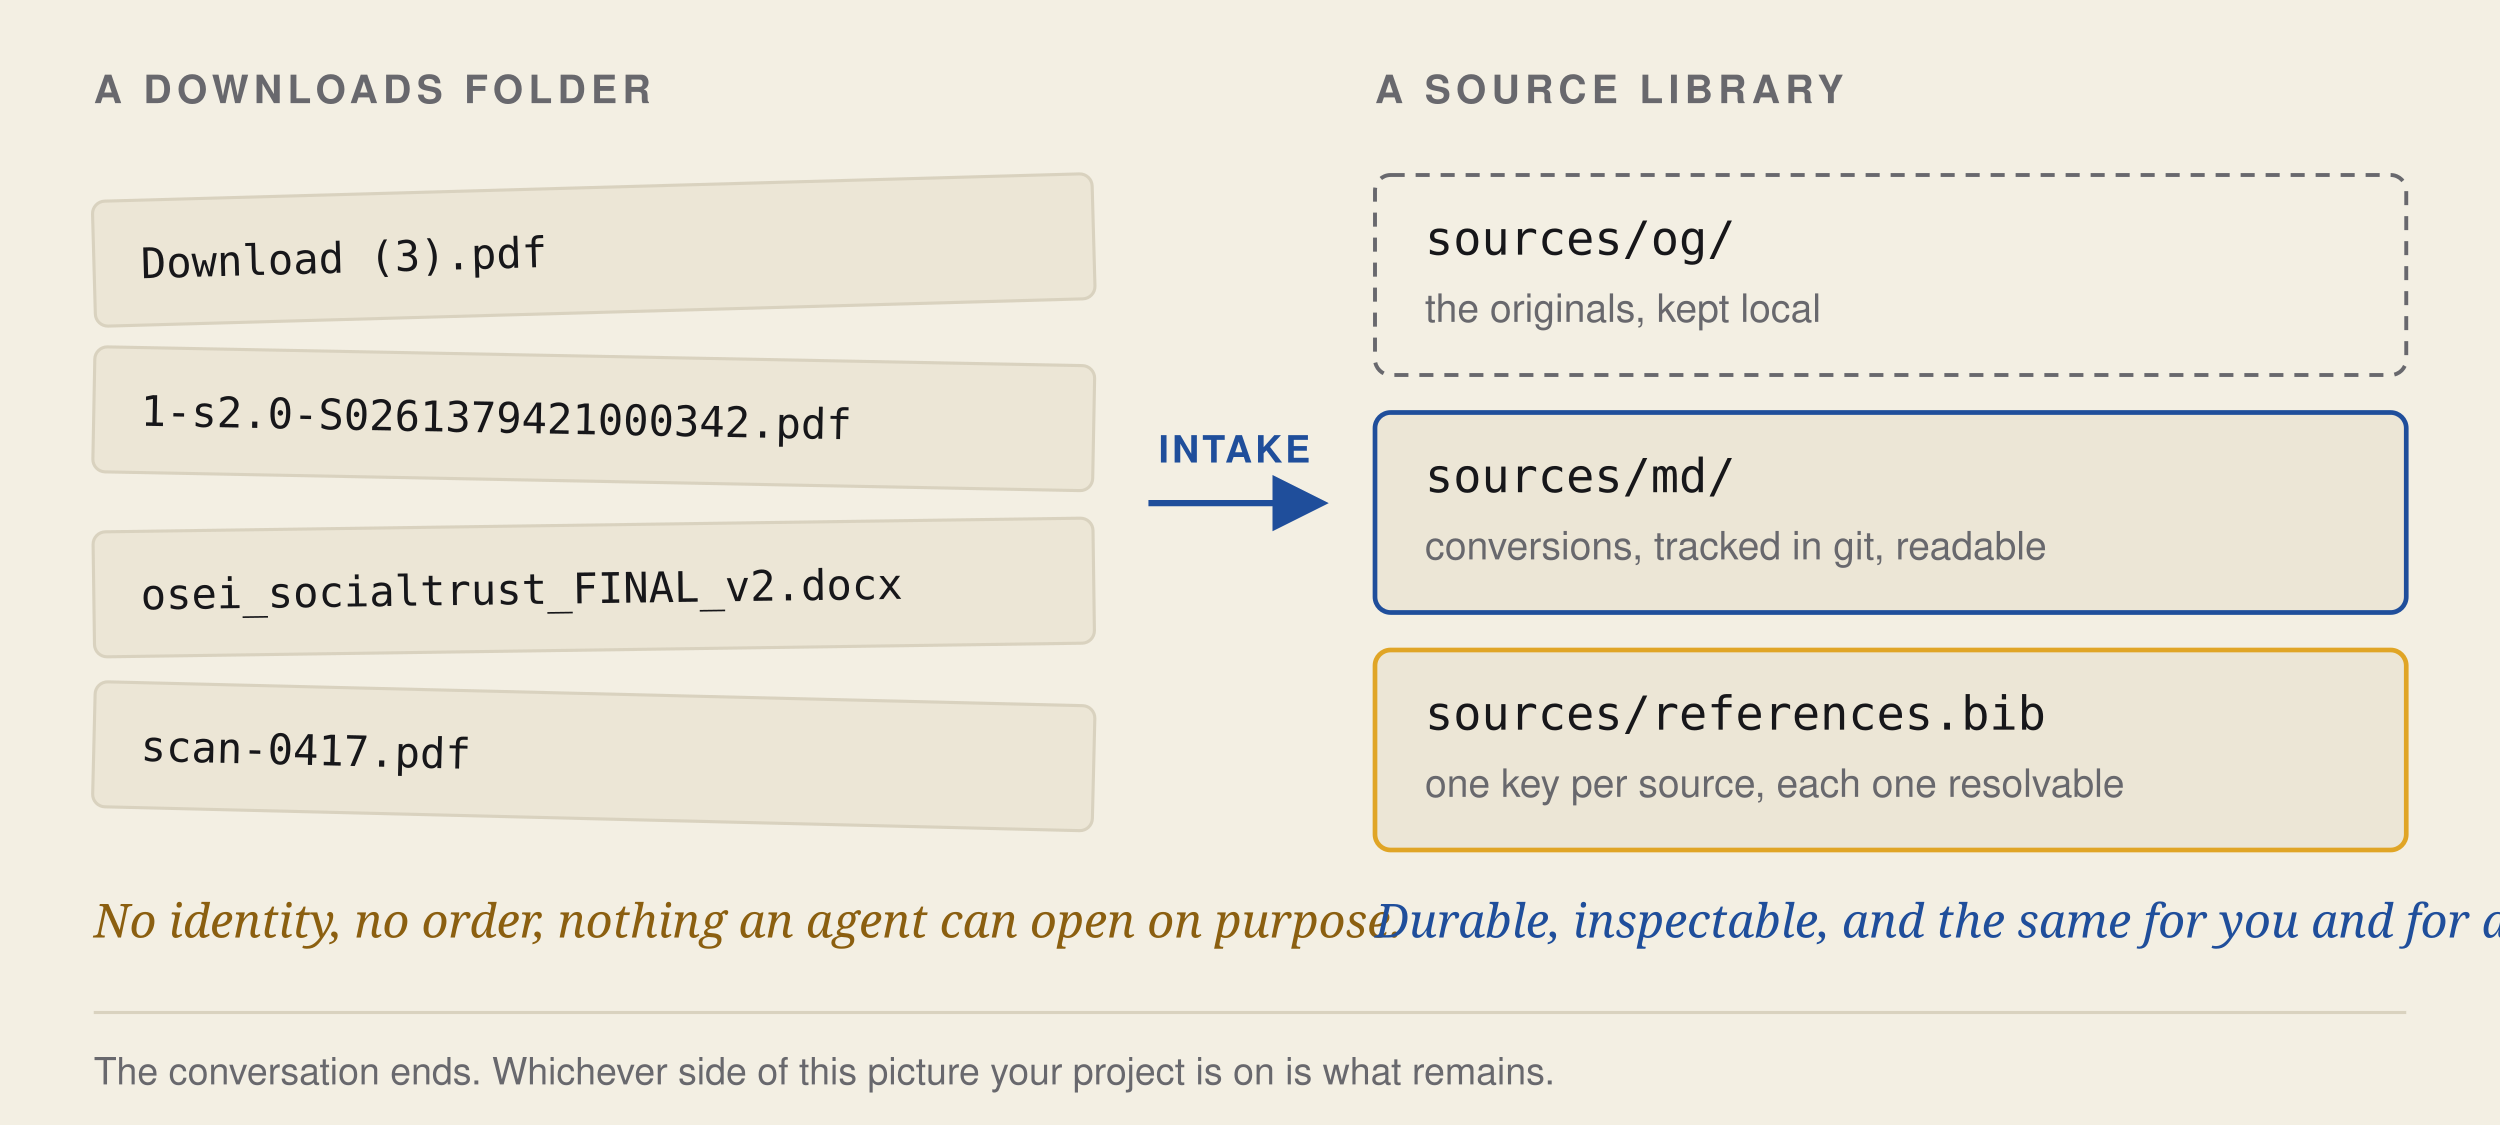
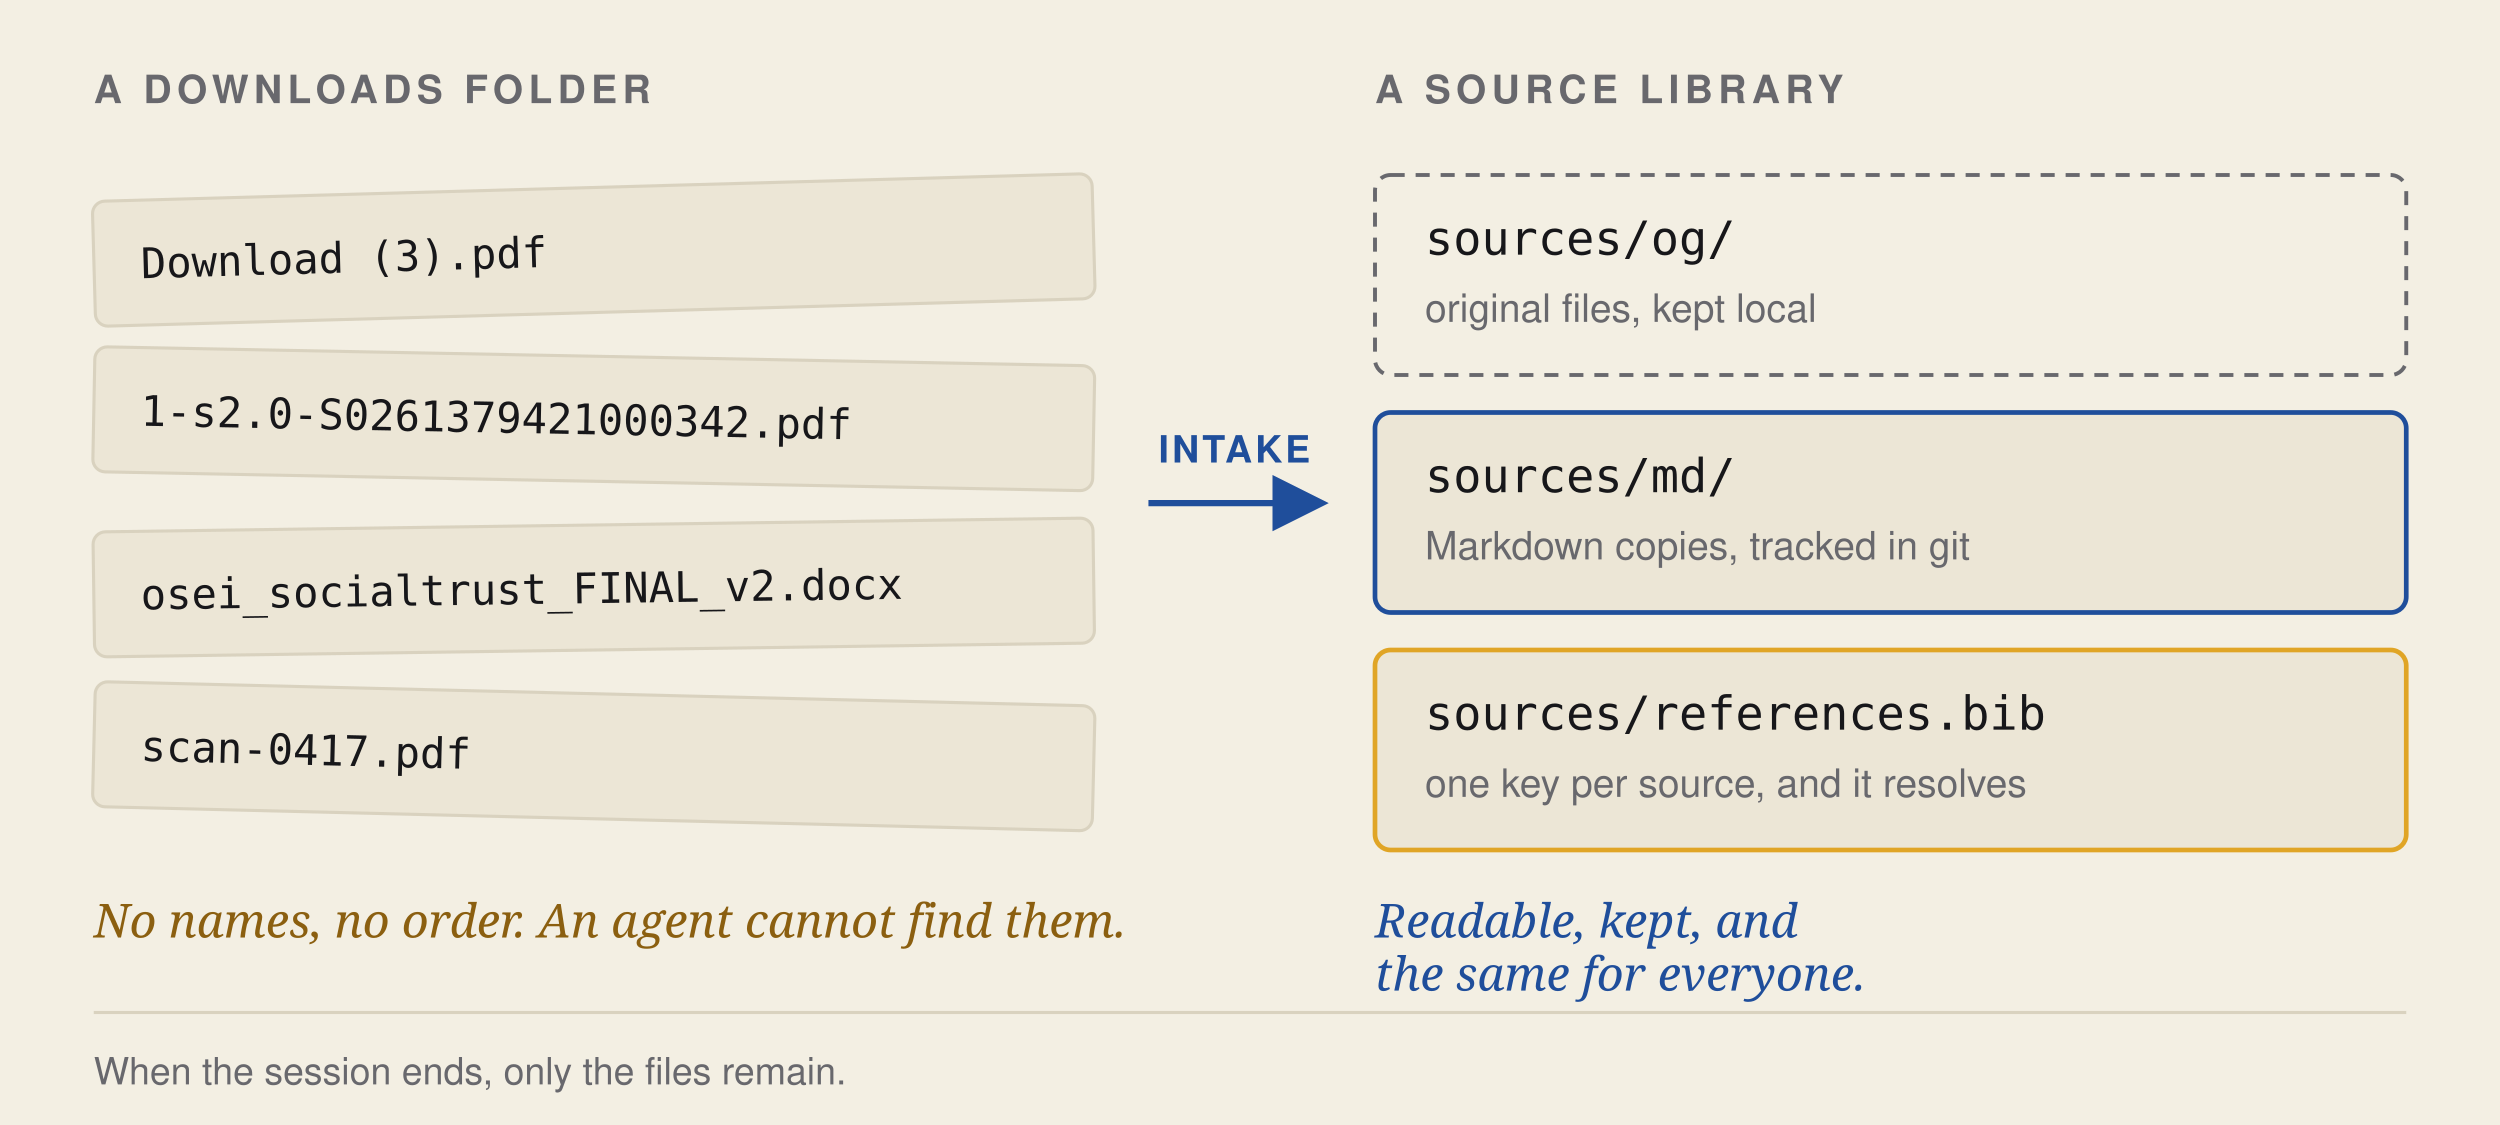
- <svg xmlns="http://www.w3.org/2000/svg" viewBox="0 0 1600 720" width="1600" height="720" role="img" aria-label="On the left, four downloaded files with unusable names that an agent cannot read. An arrow labelled intake leads to the right, where the same sources sit in a library: originals kept local, Markdown conversions tracked in git, and a bibliography whose keys resolve to those files.">
+ <svg xmlns="http://www.w3.org/2000/svg" viewBox="0 0 1600 720" width="1600" height="720" role="img" aria-label="On the left, four downloaded files with no names and no order that an agent cannot find. An arrow labelled intake leads to the right, where the same sources sit in a library: original files kept local, Markdown copies tracked in git, and a bibliography whose keys resolve to those files.">
  <defs>
    <marker id="a1" viewBox="0 0 10 10" refX="8.5" refY="5" markerWidth="9" markerHeight="9" orient="auto" markerUnits="strokeWidth">
      <path d="M0,0 L10,5 L0,10 z" fill="#1F4E9B" />
    </marker>
  </defs>
  <rect width="1600" height="720" fill="#F3EFE3" />
  <text x="60" y="66" font-family="-apple-system,Segoe UI,Helvetica,Arial,sans-serif" font-size="25" font-weight="600" letter-spacing="3.4" fill="#68686D">A DOWNLOADS FOLDER</text>
  <text x="880" y="66" font-family="-apple-system,Segoe UI,Helvetica,Arial,sans-serif" font-size="25" font-weight="600" letter-spacing="3.4" fill="#68686D">A SOURCE LIBRARY</text>
  <g font-family="Menlo,Consolas,monospace" font-size="27" fill="#17171A">
    <g transform="rotate(-1.6 380 160)">
      <rect x="60" y="120" width="640" height="80" rx="8" fill="#ECE6D6" stroke="#d9d2bf" stroke-width="2" />
      <text x="90" y="170">Download (3).pdf</text>
    </g>
    <g transform="rotate(1.1 380 268)">
      <rect x="60" y="228" width="640" height="80" rx="8" fill="#ECE6D6" stroke="#d9d2bf" stroke-width="2" />
      <text x="90" y="278">1-s2.0-S0261379421000342.pdf</text>
    </g>
    <g transform="rotate(-0.8 380 376)">
      <rect x="60" y="336" width="640" height="80" rx="8" fill="#ECE6D6" stroke="#d9d2bf" stroke-width="2" />
      <text x="90" y="386">osei_socialtrust_FINAL_v2.docx</text>
    </g>
    <g transform="rotate(1.4 380 484)">
      <rect x="60" y="444" width="640" height="80" rx="8" fill="#ECE6D6" stroke="#d9d2bf" stroke-width="2" />
      <text x="90" y="494">scan-0417.pdf</text>
    </g>
  </g>
-   <text x="60" y="600" font-family="Georgia,serif" font-size="30" font-style="italic" fill="#8B5F10">No identity, no order, nothing an agent can open on purpose.</text>
+   <text x="60" y="600" font-family="Georgia,serif" font-size="30" font-style="italic" fill="#8B5F10">No names, no order. An agent cannot find them.</text>
  <line x1="735" y1="322" x2="845" y2="322" stroke="#1F4E9B" stroke-width="4" marker-end="url(#a1)" />
  <text x="790" y="296" text-anchor="middle" font-family="-apple-system,Segoe UI,Helvetica,Arial,sans-serif" font-size="24" font-weight="600" letter-spacing="2" fill="#1F4E9B">INTAKE</text>
  <rect x="880" y="112" width="660" height="128" rx="10" fill="none" stroke="#68686D" stroke-width="2.5" stroke-dasharray="9 7" />
  <text x="912" y="163" font-family="Menlo,Consolas,monospace" font-size="30" fill="#17171A">sources/og/</text>
-   <text x="912" y="206" font-family="-apple-system,Segoe UI,Helvetica,Arial,sans-serif" font-size="25" fill="#68686D">the originals, kept local</text>
+   <text x="912" y="206" font-family="-apple-system,Segoe UI,Helvetica,Arial,sans-serif" font-size="25" fill="#68686D">original files, kept local</text>
  <rect x="880" y="264" width="660" height="128" rx="10" fill="#ECE6D6" stroke="#1F4E9B" stroke-width="3" />
  <text x="912" y="315" font-family="Menlo,Consolas,monospace" font-size="30" fill="#17171A">sources/md/</text>
-   <text x="912" y="358" font-family="-apple-system,Segoe UI,Helvetica,Arial,sans-serif" font-size="25" fill="#68686D">conversions, tracked in git, readable</text>
+   <text x="912" y="358" font-family="-apple-system,Segoe UI,Helvetica,Arial,sans-serif" font-size="25" fill="#68686D">Markdown copies, tracked in git</text>
  <rect x="880" y="416" width="660" height="128" rx="10" fill="#ECE6D6" stroke="#E0A526" stroke-width="3" />
  <text x="912" y="467" font-family="Menlo,Consolas,monospace" font-size="30" fill="#17171A">sources/references.bib</text>
-   <text x="912" y="510" font-family="-apple-system,Segoe UI,Helvetica,Arial,sans-serif" font-size="25" fill="#68686D">one key per source, each one resolvable</text>
-   <text x="880" y="600" font-family="Georgia,serif" font-size="30" font-style="italic" fill="#1F4E9B">Durable, inspectable, and the same for you and for a colleague.</text>
+   <text x="912" y="510" font-family="-apple-system,Segoe UI,Helvetica,Arial,sans-serif" font-size="25" fill="#68686D">one key per source, and it resolves</text>
+   <text x="880" y="600" font-family="Georgia,serif" font-size="30" font-style="italic" fill="#1F4E9B">Readable, kept, and</text>
+   <text x="880" y="634" font-family="Georgia,serif" font-size="30" font-style="italic" fill="#1F4E9B">the same for everyone.</text>
  <line x1="60" y1="648" x2="1540" y2="648" stroke="#d9d2bf" stroke-width="2" />
-   <text x="60" y="694" font-family="-apple-system,Segoe UI,Helvetica,Arial,sans-serif" font-size="24" fill="#68686D">The conversation ends. Whichever side of this picture your project is on is what remains.</text>
+   <text x="60" y="694" font-family="-apple-system,Segoe UI,Helvetica,Arial,sans-serif" font-size="24" fill="#68686D">When the session ends, only the files remain.</text>
</svg>
